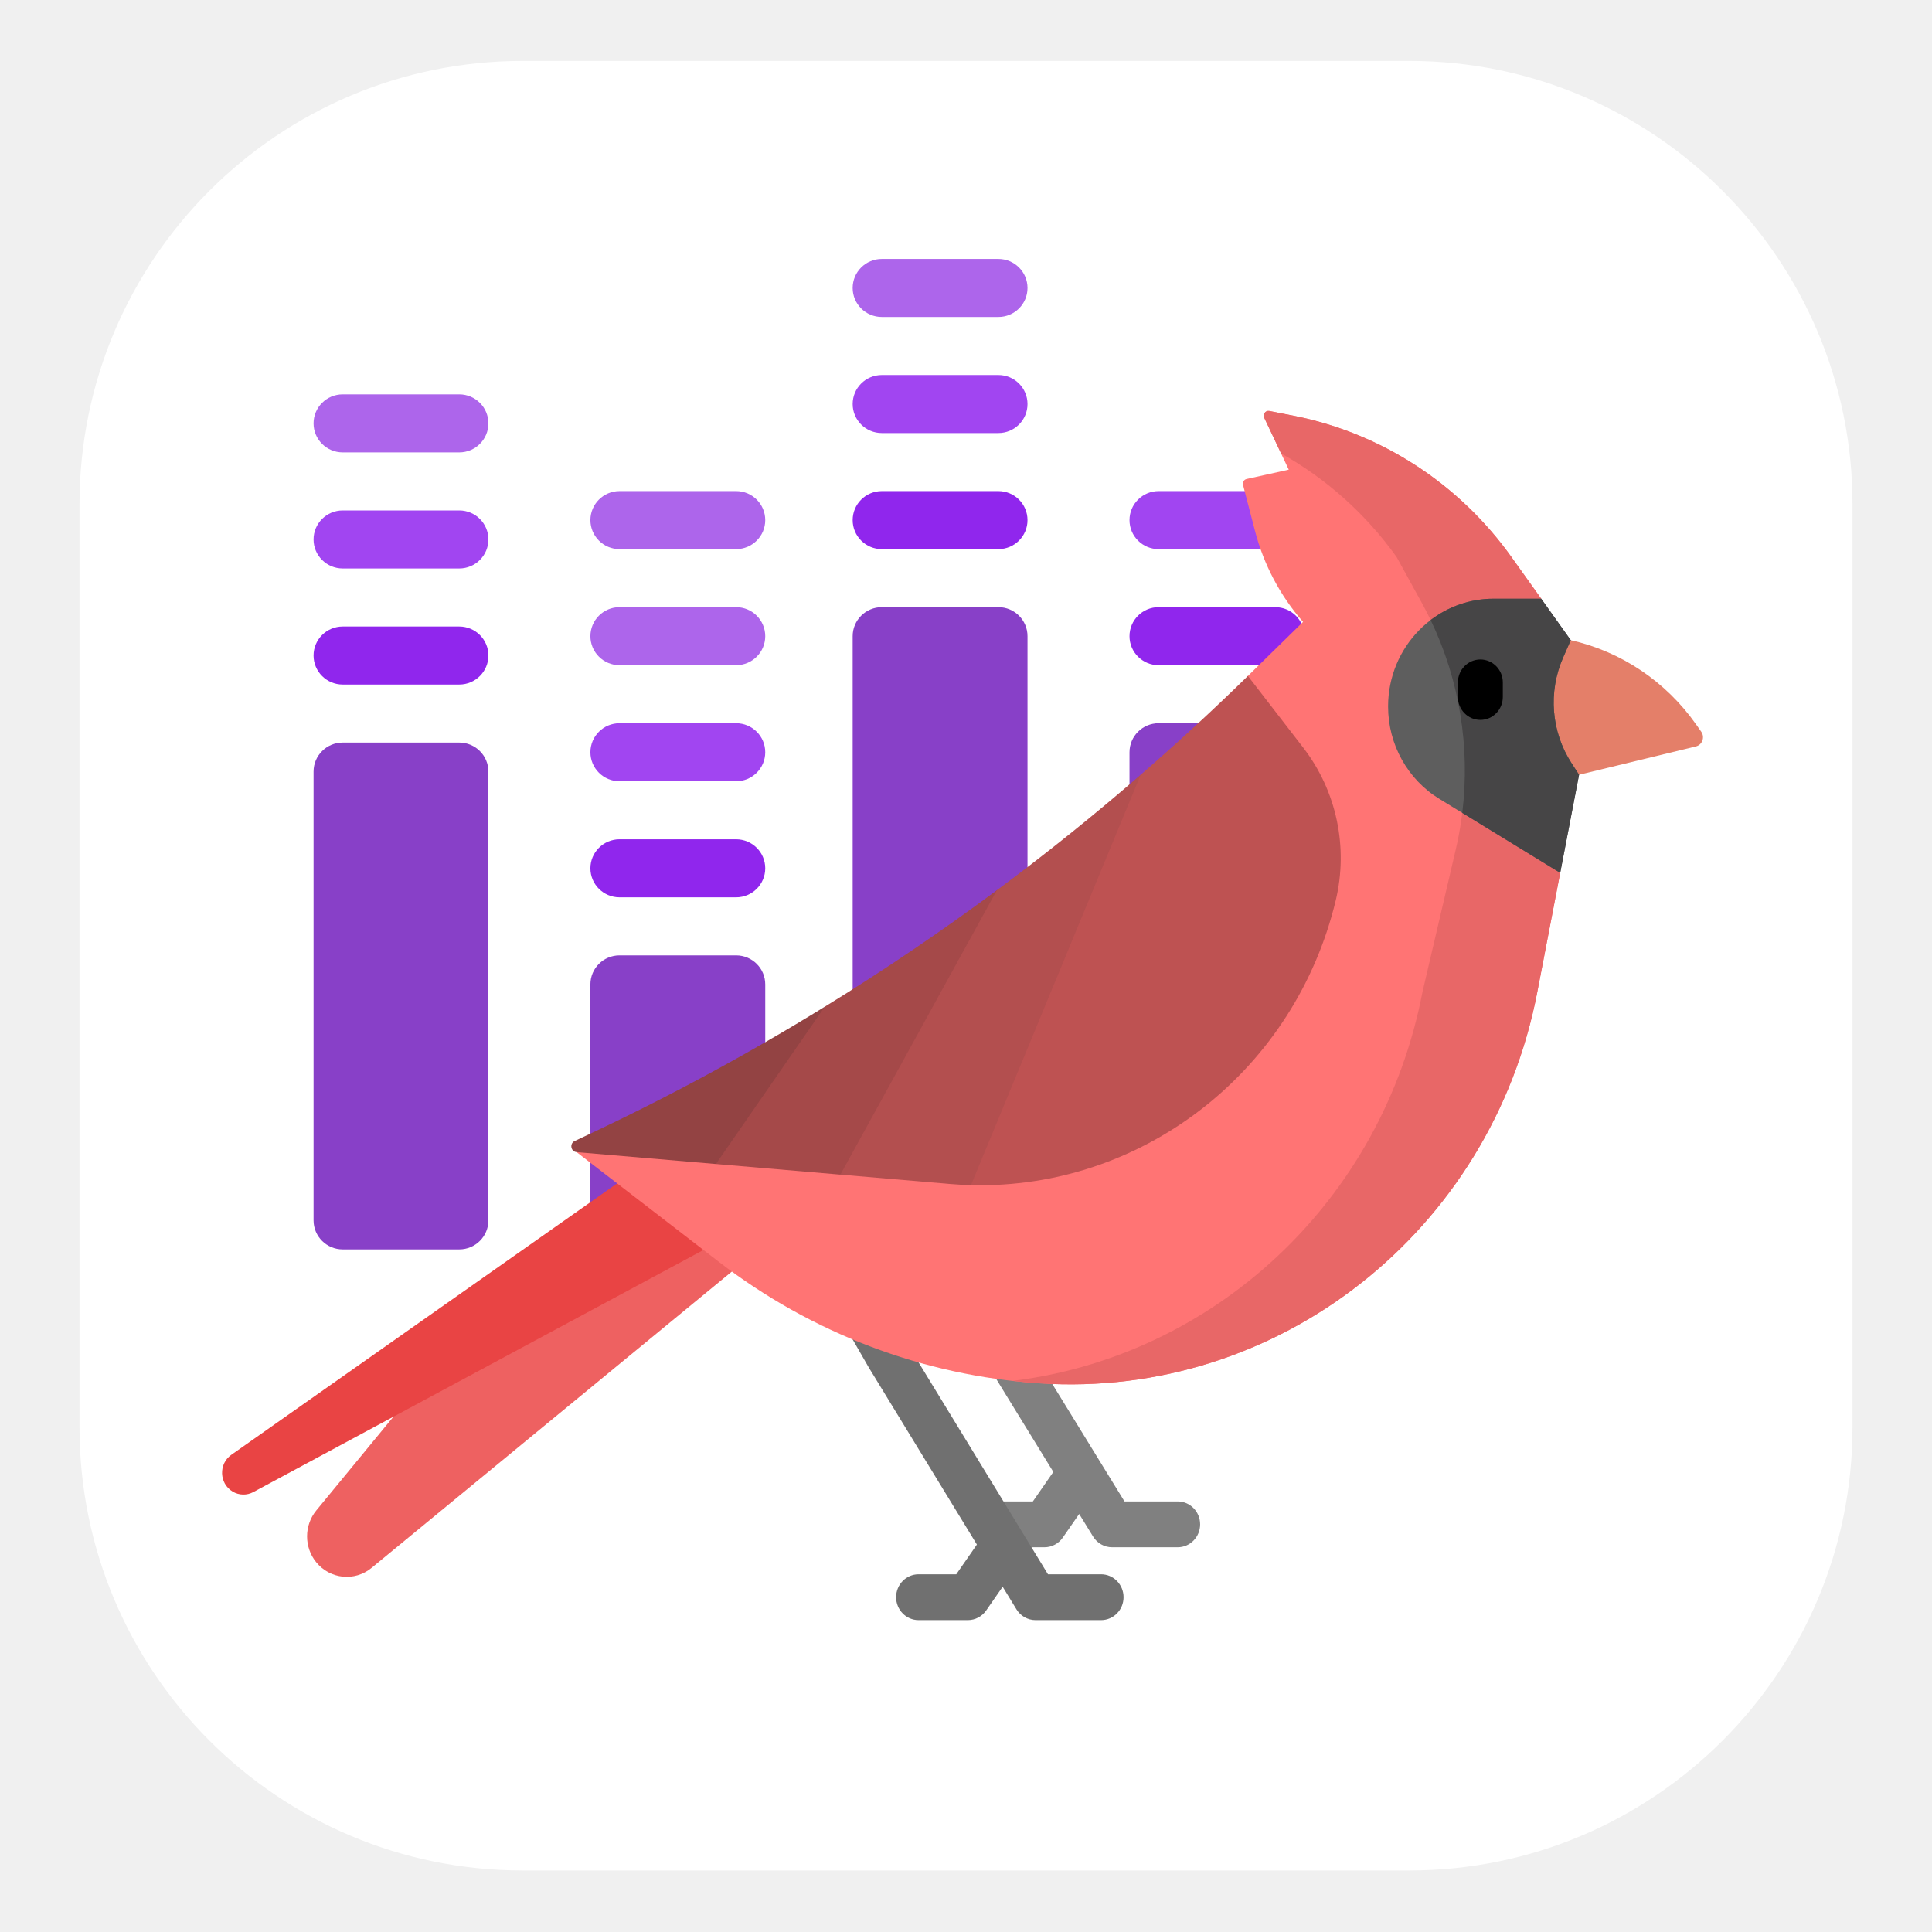
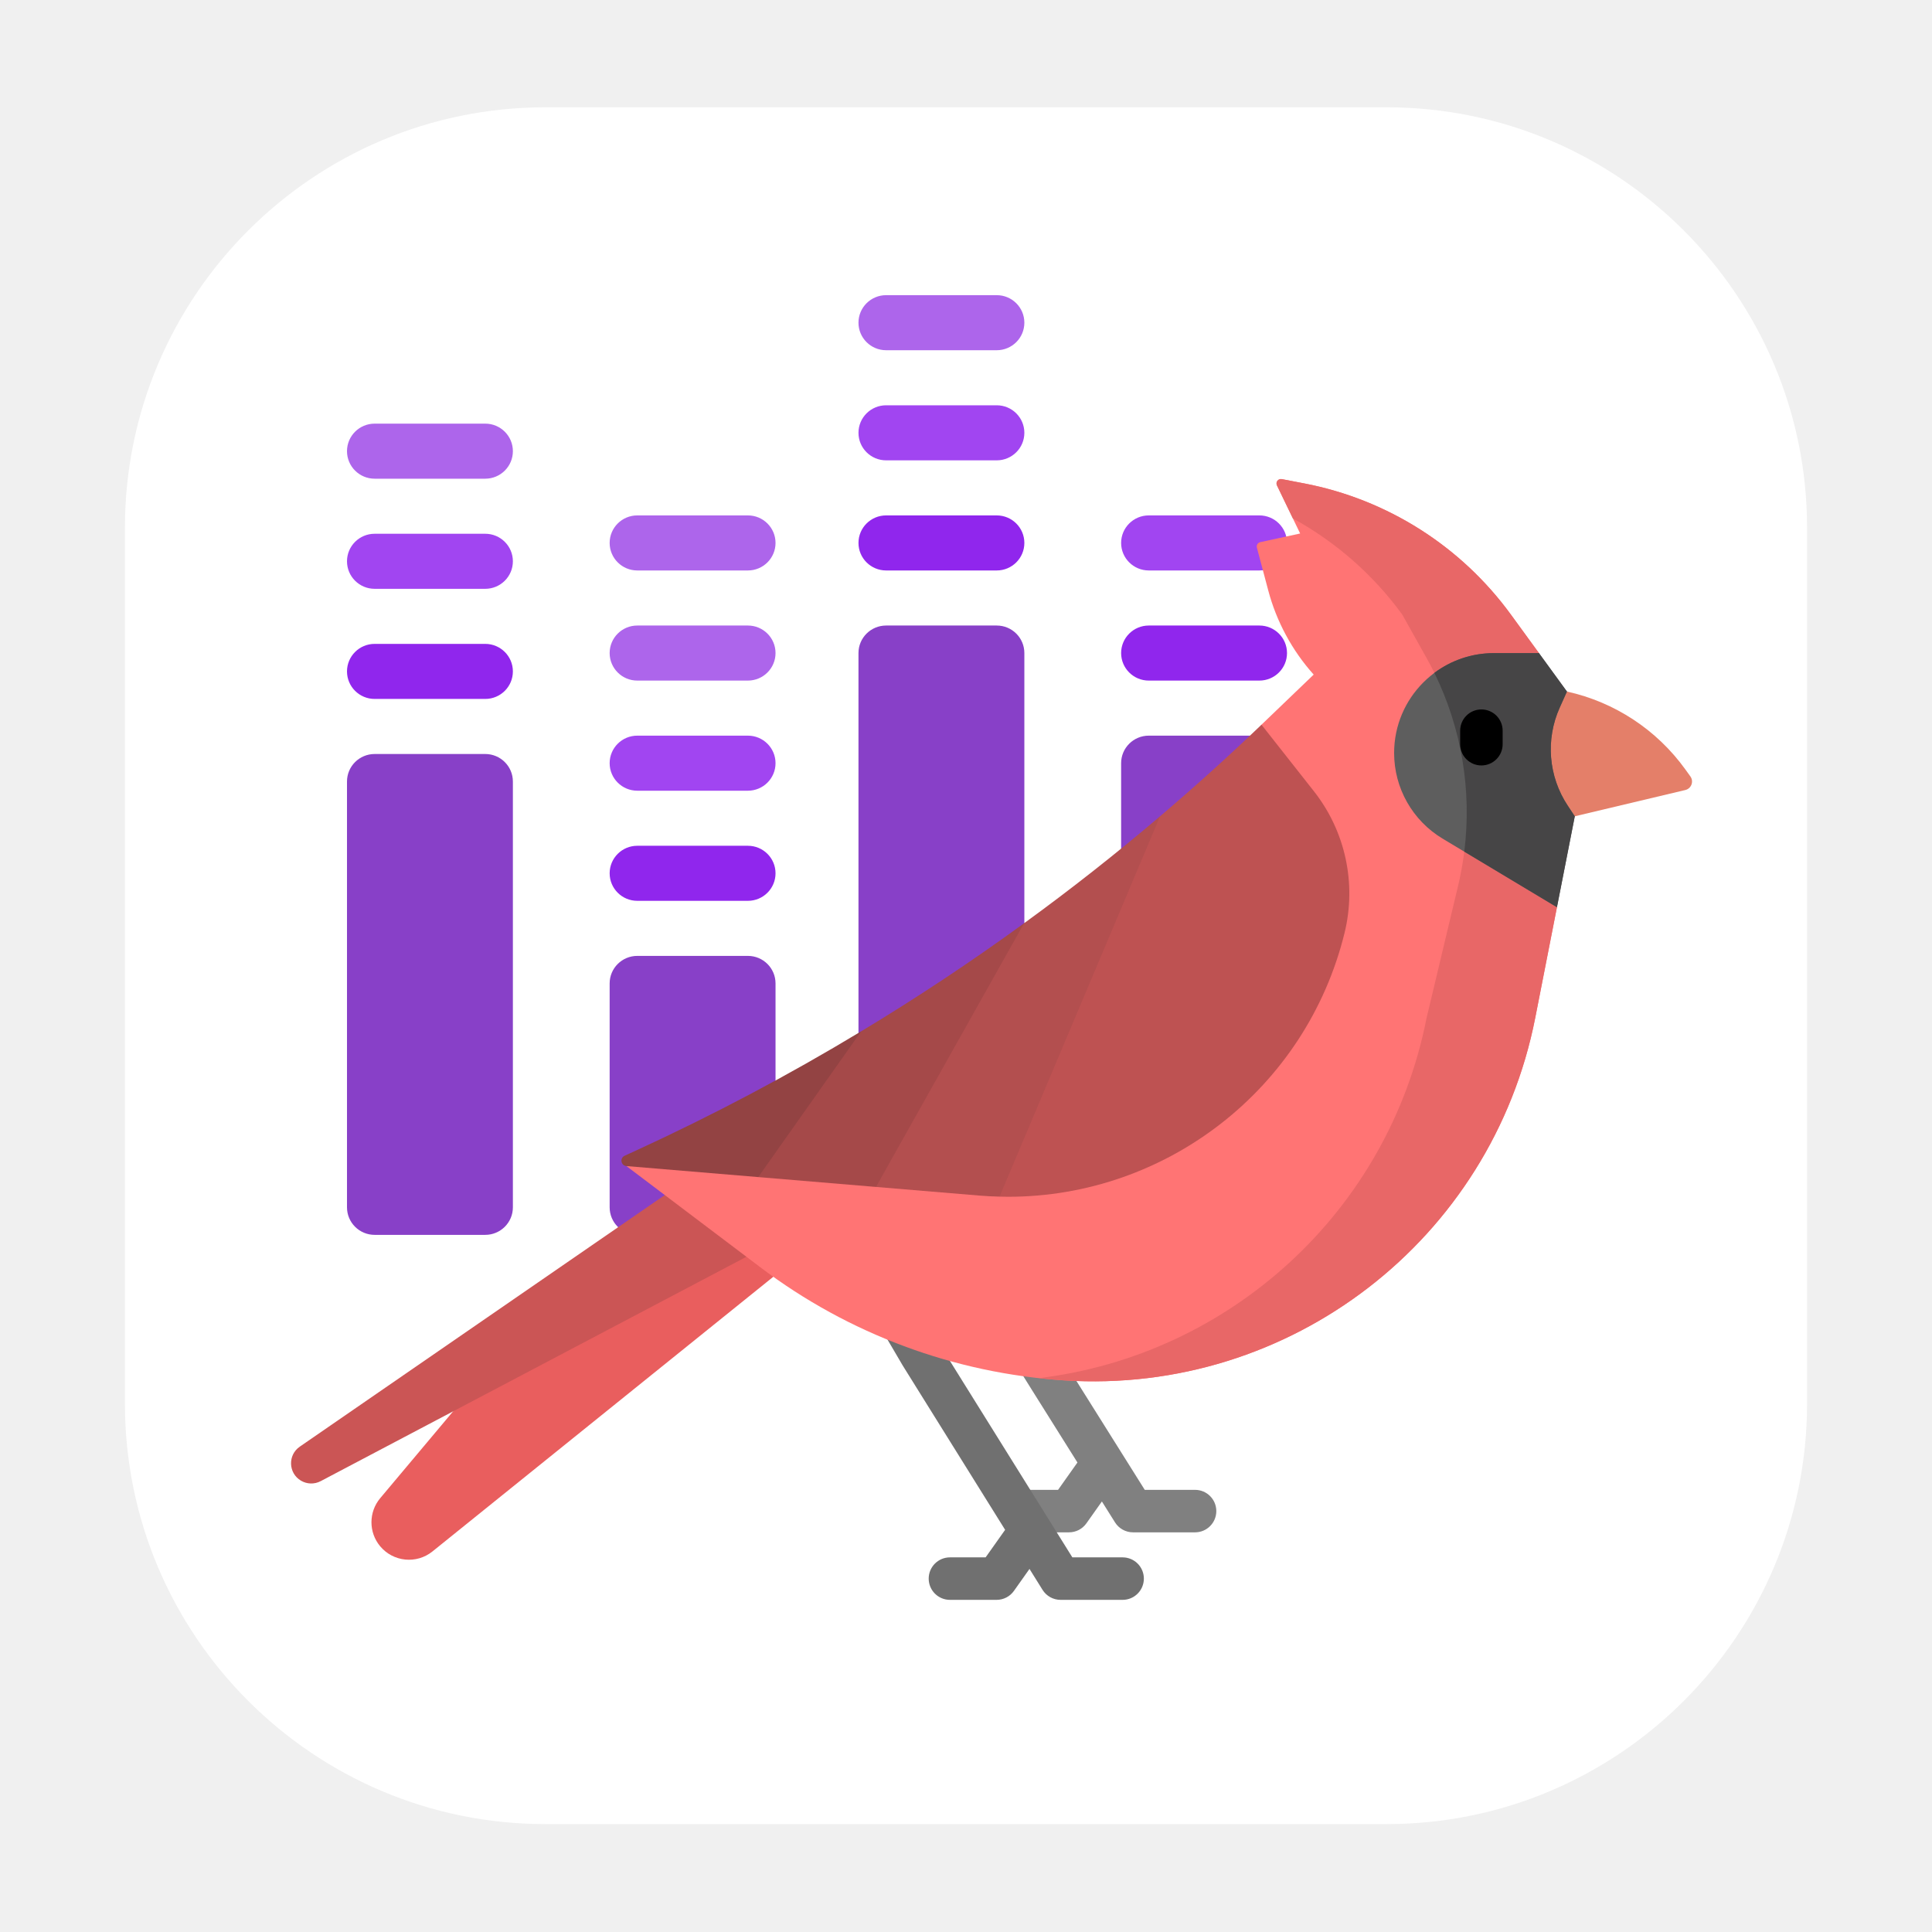
<svg xmlns="http://www.w3.org/2000/svg" width="100%" height="100%" viewBox="0 0 512 512" version="1.1" xml:space="preserve" style="fill-rule:evenodd;clip-rule:evenodd;stroke-linejoin:round;stroke-miterlimit:2;">
-   <g transform="matrix(0.966352,0,0,0.986268,8.96356,-2.71354)">
+   <g transform="matrix(0.916834,0,0,0.93573,21.6222,10.5394)">
    <g id="bg">
      <path d="M498.749,138.225C498.749,72.492 444.282,19.125 377.193,19.125L134.083,19.125C66.995,19.125 12.528,72.492 12.528,138.225L12.528,386.245C12.528,451.978 66.995,505.345 134.083,505.345L377.193,505.345C444.282,505.345 498.749,451.978 498.749,386.245L498.749,138.225Z" style="fill:white;" />
    </g>
  </g>
  <g id="sound" transform="matrix(0.959712,0,0,0.955642,43.1375,-2.07299)">
-     <g transform="matrix(0.536451,0,0,0.536451,178.433,211.311)">
+     <g transform="matrix(0.508962,0,0,0.508962,180.655,214.316)">
      <g id="sound1">
        <g transform="matrix(1,0,0,1,-256,-256)">
          <g>
            <g transform="matrix(1,0,0,1,0,-60)">
              <path d="M218.5,572L158.5,572C150.216,572 143.5,565.284 143.5,557L143.5,435C143.5,426.716 150.216,420 158.5,420L218.5,420C226.784,420 233.5,426.716 233.5,435L233.5,557C233.5,565.284 226.784,572 218.5,572Z" style="fill:rgb(136,64,200);fill-rule:nonzero;" />
            </g>
            <path d="M353.5,512L293.5,512C285.216,512 278.5,505.284 278.5,497L278.5,195C278.5,186.716 285.216,180 293.5,180L353.5,180C361.784,180 368.5,186.716 368.5,195L368.5,497C368.5,505.284 361.784,512 353.5,512Z" style="fill:rgb(136,64,200);fill-rule:nonzero;" />
            <path d="M353.5,90L293.5,90C285.216,90 278.5,83.284 278.5,75C278.5,66.716 285.216,60 293.5,60L353.5,60C361.784,60 368.5,66.716 368.5,75C368.5,83.284 361.784,90 353.5,90Z" style="fill:rgb(161,69,241);fill-rule:nonzero;" />
            <path d="M353.5,30L293.5,30C285.216,30 278.5,23.284 278.5,15C278.5,6.716 285.216,0 293.5,0L353.5,0C361.784,0 368.5,6.716 368.5,15C368.5,23.284 361.784,30 353.5,30Z" style="fill:rgb(173,101,235);fill-rule:nonzero;" />
            <g transform="matrix(1,0,0,1,0,-60)">
              <path d="M218.5,330L158.5,330C150.216,330 143.5,323.284 143.5,315C143.5,306.716 150.216,300 158.5,300L218.5,300C226.784,300 233.5,306.716 233.5,315C233.5,323.284 226.784,330 218.5,330Z" style="fill:rgb(161,69,241);fill-rule:nonzero;" />
            </g>
            <g transform="matrix(1,0,0,1,0,-50)">
              <path d="M76,270L16,270C7.716,270 1,263.284 1,255C1,246.716 7.716,240 16,240L76,240C84.284,240 91,246.716 91,255C91,263.284 84.284,270 76,270Z" style="fill:rgb(144,38,237);fill-rule:nonzero;" />
            </g>
            <g transform="matrix(1,0,0,1,0,-60)">
              <path d="M218.5,390L158.5,390C150.216,390 143.5,383.284 143.5,375C143.5,366.716 150.216,360 158.5,360L218.5,360C226.784,360 233.5,366.716 233.5,375C233.5,383.284 226.784,390 218.5,390Z" style="fill:rgb(144,38,237);fill-rule:nonzero;" />
            </g>
            <g transform="matrix(1,0,0,1,0,-60)">
              <path d="M218.5,270L158.5,270C150.216,270 143.5,263.284 143.5,255C143.5,246.716 150.216,240 158.5,240L218.5,240C226.784,240 233.5,246.716 233.5,255C233.5,263.284 226.784,270 218.5,270Z" style="fill:rgb(173,101,235);fill-rule:nonzero;" />
            </g>
            <g transform="matrix(1,0,0,1,0,-60)">
              <path d="M218.5,210L158.5,210C150.216,210 143.5,203.284 143.5,195C143.5,186.716 150.216,180 158.5,180L218.5,180C226.784,180 233.5,186.716 233.5,195C233.5,203.284 226.784,210 218.5,210Z" style="fill:rgb(173,101,235);fill-rule:nonzero;" />
            </g>
            <g transform="matrix(1,0,0,1,0,-50)">
              <path d="M76,210L16,210C7.716,210 1,203.284 1,195C1,186.716 7.716,180 16,180L76,180C84.284,180 91,186.716 91,195C91,203.284 84.284,210 76,210Z" style="fill:rgb(161,69,241);fill-rule:nonzero;" />
            </g>
            <g transform="matrix(1,0,0,1,0,-50)">
              <path d="M76,150L16,150C7.716,150 1,143.284 1,135C1,126.716 7.716,120 16,120L76,120C84.284,120 91,126.716 91,135C91,143.284 84.284,150 76,150Z" style="fill:rgb(173,101,235);fill-rule:nonzero;" />
            </g>
            <path d="M496,210L436,210C427.716,210 421,203.284 421,195C421,186.716 427.716,180 436,180L496,180C504.284,180 511,186.716 511,195C511,203.284 504.284,210 496,210Z" style="fill:rgb(144,38,237);fill-rule:nonzero;" />
            <path d="M496,150L436,150C427.716,150 421,143.284 421,135C421,126.716 427.716,120 436,120L496,120C504.284,120 511,126.716 511,135C511,143.284 504.284,150 496,150Z" style="fill:rgb(161,69,241);fill-rule:nonzero;" />
            <path d="M353.5,150L293.5,150C285.216,150 278.5,143.284 278.5,135C278.5,126.716 285.216,120 293.5,120L353.5,120C361.784,120 368.5,126.716 368.5,135C368.5,143.284 361.784,150 353.5,150Z" style="fill:rgb(144,38,237);fill-rule:nonzero;" />
            <g transform="matrix(1,0,0,1,0,-50)">
              <path d="M76,562L16,562C7.716,562 1,555.284 1,547L1,315C1,306.716 7.716,300 16,300L76,300C84.284,300 91,306.716 91,315L91,547C91,555.284 84.284,562 76,562Z" style="fill:rgb(136,64,200);fill-rule:nonzero;" />
            </g>
            <path d="M496,512L436,512C427.716,512 421,505.284 421,497L421,255C421,246.716 427.716,240 436,240L496,240C504.284,240 511,246.716 511,255L511,497C511,505.284 504.284,512 496,512Z" style="fill:rgb(136,64,200);fill-rule:nonzero;" />
          </g>
        </g>
      </g>
    </g>
  </g>
-   <g id="bird" transform="matrix(-0.884615,0,0,0.902847,466.216,71.5245)">
-     <g transform="matrix(-0.866505,0,0,0.866505,238.673,218.856)">
-       <g id="bird1">
-         <g transform="matrix(1,0,0,1,-256,-256)">
-           <clipPath id="_clip1">
-             <rect x="0" y="0" width="512" height="512" />
-           </clipPath>
-           <g clip-path="url(#_clip1)">
-             <g transform="matrix(-1,0,0,1,512,0)">
-               <path d="M269.7,338.53C271.971,334.892 270.865,330.104 267.227,327.833C263.589,325.56 258.801,326.67 256.531,330.306L227.944,376.085L208.705,406.743C208.69,406.767 208.675,406.791 208.66,406.815L200.005,420.607L181.618,420.607C177.331,420.607 173.855,424.083 173.855,428.37C173.855,432.657 177.331,436.133 181.618,436.133L204.299,436.133C206.97,436.133 209.454,434.759 210.874,432.496L215.67,424.853L221.339,432.857C222.794,434.912 225.156,436.133 227.673,436.133L244.727,436.133C249.014,436.133 252.49,432.657 252.49,428.37C252.49,424.083 249.014,420.607 244.727,420.607L231.688,420.607L224.608,410.611L241.104,384.323L269.7,338.53Z" style="fill:rgb(128,128,128);fill-rule:nonzero;" />
-               <path d="M316.937,311.276C313.241,309.108 308.484,310.348 306.313,314.045L275.165,367.149L226.464,445.283L208.093,445.283C203.806,445.283 200.33,448.759 200.33,453.046C200.33,457.333 203.806,460.809 208.093,460.809L230.773,460.809C233.453,460.809 235.944,459.427 237.362,457.152L242.128,449.505L247.815,457.533C249.27,459.588 251.632,460.809 254.149,460.809L271.203,460.809C275.49,460.809 278.966,457.333 278.966,453.046C278.966,448.759 275.49,445.283 271.203,445.283L258.164,445.283L251.035,435.217L288.396,375.273C288.434,375.214 288.469,375.154 288.504,375.094L319.706,321.899C321.874,318.202 320.636,313.445 316.937,311.276Z" style="fill:rgb(112,112,112);fill-rule:nonzero;" />
-               <path d="M335.754,342.739L460.316,443.116C466.139,447.809 474.65,446.964 479.438,441.218C483.685,436.123 483.67,428.717 479.405,423.638L452.772,391.92L318.679,264.934L284.149,288.076L335.754,342.739Z" style="fill:rgb(238,97,97);fill-rule:nonzero;" />
-               <path d="M345.571,335.426L501.176,417.429C503.443,418.624 506.167,418.558 508.373,417.254C513.014,414.512 513.246,407.881 508.808,404.821L375.419,312.869L314.143,275.148L286.427,303.181L345.571,335.426Z" style="fill:rgb(233,68,68);fill-rule:nonzero;" />
-               <path d="M42.847,174.448L2.462,164.852C0.245,164.326 -0.726,161.716 0.606,159.868L2.443,157.317C12.878,142.832 28.284,132.7 45.719,128.857L95.147,119.093L99.761,184.005L42.847,174.448Z" style="fill:rgb(228,127,105);fill-rule:nonzero;" />
+   <g transform="matrix(0.725146,0,0,0.725146,263.13,275.601)">
+     <g transform="matrix(1,0,0,1,-256.5,-205)">
+       <clipPath id="_clip1">
+         <rect x="0" y="0" width="513" height="410" />
+       </clipPath>
+       <g clip-path="url(#_clip1)">
+         <g transform="matrix(-1,0,0,1,512,-51.1921)">
+           <g>
+             <path d="M269.7,338.53C271.971,334.892 270.865,330.104 267.227,327.833C263.589,325.56 258.801,326.67 256.531,330.306L227.944,376.085L208.705,406.743C208.69,406.767 208.675,406.791 208.66,406.815L200.005,420.607L181.618,420.607C177.331,420.607 173.855,424.083 173.855,428.37C173.855,432.657 177.331,436.133 181.618,436.133L204.299,436.133C206.97,436.133 209.454,434.759 210.874,432.496L215.67,424.853L221.339,432.857C222.794,434.912 225.156,436.133 227.673,436.133L244.727,436.133C249.014,436.133 252.49,432.657 252.49,428.37C252.49,424.083 249.014,420.607 244.727,420.607L231.688,420.607L224.608,410.611L241.104,384.323L269.7,338.53Z" style="fill:rgb(128,128,128);fill-rule:nonzero;" />
+             <path d="M316.937,311.276C313.241,309.108 308.484,310.348 306.313,314.045L275.165,367.149L226.464,445.283L208.093,445.283C203.806,445.283 200.33,448.759 200.33,453.046C200.33,457.333 203.806,460.809 208.093,460.809L230.773,460.809C233.453,460.809 235.944,459.427 237.362,457.152L242.128,449.505L247.815,457.533C249.27,459.588 251.632,460.809 254.149,460.809L271.203,460.809C275.49,460.809 278.966,457.333 278.966,453.046C278.966,448.759 275.49,445.283 271.203,445.283L258.164,445.283L251.035,435.217L288.396,375.273C288.434,375.214 288.469,375.154 288.504,375.094L319.706,321.899C321.874,318.202 320.636,313.445 316.937,311.276Z" style="fill:rgb(112,112,112);fill-rule:nonzero;" />
+             <path d="M335.754,342.739L460.316,443.116C466.139,447.809 474.65,446.964 479.438,441.218C483.685,436.123 483.67,428.717 479.405,423.638L452.772,391.92L318.679,264.934L284.149,288.076L335.754,342.739Z" style="fill:rgb(233,94,94);fill-rule:nonzero;" />
+             <path d="M345.571,335.426L501.176,417.429C503.443,418.624 506.167,418.558 508.373,417.254C513.014,414.512 513.246,407.881 508.808,404.821L375.419,312.869L314.143,275.148L286.427,303.181L345.571,335.426Z" style="fill:rgb(203,85,85);fill-rule:nonzero;" />
+             <path d="M42.847,174.448L2.462,164.852C0.245,164.326 -0.726,161.716 0.606,159.868L2.443,157.317C12.878,142.832 28.284,132.7 45.719,128.857L95.147,119.093L99.761,184.005L42.847,174.448Z" style="fill:rgb(228,127,105);fill-rule:nonzero;" />
+             <g>
+               <path d="M228.334,254.832L157.346,140.976L138.27,122.665C142.224,118.256 145.619,113.412 148.403,108.237C151.198,103.061 153.382,97.565 154.893,91.841L159.023,76.274C159.261,75.373 158.702,74.462 157.802,74.266L143.217,71.098L151.695,53.523C152.274,52.322 151.239,50.966 149.925,51.225L141.613,52.819C111.317,58.667 84.364,75.787 66.198,100.732L55.946,114.808L55.951,114.809L69.211,178.879L49.368,207.675L49.366,207.675L57.297,248.094C73.227,329.243 146.913,385.965 229.428,380.603C249.539,379.299 269.236,375.065 287.919,368.11C306.612,361.164 324.291,351.507 340.366,339.356L389.428,302.28L228.334,254.832Z" style="fill:rgb(255,116,116);fill-rule:nonzero;" />
+               <path d="M96.999,248.093L85.491,199.837C78.749,171.565 82.894,141.79 97.101,116.434L105.9,100.731C116.563,86.09 130.254,74.149 145.87,65.596L151.695,53.522C152.274,52.321 151.239,50.965 149.925,51.224L141.613,52.818C111.317,58.666 84.364,75.786 66.198,100.731L55.938,114.812L72.163,155.868L49.368,207.674L49.366,207.675L57.297,248.093C73.227,329.242 146.913,385.964 229.428,380.602C232.538,380.4 235.654,380.127 238.741,379.785C169.128,371.422 110.939,319.108 96.999,248.093Z" style="fill:rgb(232,103,103);fill-rule:nonzero;" />
              <g>
-                 <path d="M228.334,254.832L157.346,140.976L138.27,122.665C142.224,118.256 145.619,113.412 148.403,108.237C151.198,103.061 153.382,97.565 154.893,91.841L159.023,76.274C159.261,75.373 158.702,74.462 157.802,74.266L143.217,71.098L151.695,53.523C152.274,52.322 151.239,50.966 149.925,51.225L141.613,52.819C111.317,58.667 84.364,75.787 66.198,100.732L55.946,114.808L55.951,114.809L69.211,178.879L49.368,207.675L49.366,207.675L57.297,248.094C73.227,329.243 146.913,385.965 229.428,380.603C249.539,379.299 269.236,375.065 287.919,368.11C306.612,361.164 324.291,351.507 340.366,339.356L389.428,302.28L228.334,254.832Z" style="fill:rgb(255,116,116);fill-rule:nonzero;" />
-                 <path d="M96.999,248.093L85.491,199.837C78.749,171.565 82.894,141.79 97.101,116.434L105.9,100.731C116.563,86.09 130.254,74.149 145.87,65.596L151.695,53.522C152.274,52.321 151.239,50.965 149.925,51.224L141.613,52.818C111.317,58.666 84.364,75.786 66.198,100.731L55.938,114.812L72.163,155.868L49.368,207.674L49.366,207.675L57.297,248.093C73.227,329.242 146.913,385.964 229.428,380.602C232.538,380.4 235.654,380.127 238.741,379.785C169.128,371.422 110.939,319.108 96.999,248.093Z" style="fill:rgb(232,103,103);fill-rule:nonzero;" />
+                 <path d="M108.873,151.32C108.873,157.737 107.196,163.906 104.132,169.309C101.079,174.702 96.639,179.329 91.142,182.62L49.367,207.689L42.847,174.448L45.434,170.551C52.483,159.911 53.58,146.403 48.363,134.769L45.714,128.869L55.94,114.824L72.366,114.824C92.529,114.824 108.873,131.167 108.873,151.32Z" style="fill:rgb(94,94,94);fill-rule:nonzero;" />
+               </g>
+               <path d="M94.161,122.025C88.077,117.488 80.541,114.808 72.367,114.808L55.941,114.808L45.715,128.854L48.364,134.754C53.581,146.388 52.484,159.895 45.435,170.536L42.847,174.448L49.368,207.674L83.227,187.356C80.436,165.029 84.21,142.306 94.161,122.025Z" style="fill:rgb(70,69,70);fill-rule:nonzero;" />
+               <g>
+                 <path d="M76.973,155.868C72.686,155.868 69.211,152.392 69.211,148.105L69.211,143.164C69.211,138.876 72.686,135.401 76.973,135.401C81.261,135.401 84.736,138.876 84.736,143.164L84.736,148.105C84.736,152.392 81.261,155.868 76.973,155.868Z" style="fill-rule:nonzero;" />
+               </g>
+               <g id="XMLID_438_">
                <g>
-                   <path d="M108.873,151.32C108.873,157.737 107.196,163.906 104.132,169.309C101.079,174.702 96.639,179.329 91.142,182.62L49.367,207.689L42.847,174.448L45.434,170.551C52.483,159.911 53.58,146.403 48.363,134.769L45.714,128.869L55.94,114.824L72.366,114.824C92.529,114.824 108.873,131.167 108.873,151.32Z" style="fill:rgb(94,94,94);fill-rule:nonzero;" />
-                 </g>
-                 <path d="M94.161,122.025C88.077,117.488 80.541,114.808 72.367,114.808L55.941,114.808L45.715,128.854L48.364,134.754C53.581,146.388 52.484,159.895 45.435,170.536L42.847,174.448L49.368,207.674L83.227,187.356C80.436,165.029 84.21,142.306 94.161,122.025Z" style="fill:rgb(70,69,70);fill-rule:nonzero;" />
-                 <g>
-                   <path d="M76.973,155.868C72.686,155.868 69.211,152.392 69.211,148.105L69.211,143.164C69.211,138.876 72.686,135.401 76.973,135.401C81.261,135.401 84.736,138.876 84.736,143.164L84.736,148.105C84.736,152.392 81.261,155.868 76.973,155.868Z" style="fill-rule:nonzero;" />
-                 </g>
-                 <g id="XMLID_438_">
-                   <g>
-                     <g id="XMLID_440_">
-                       <g>
-                         <path d="M210.887,194.307L194.412,174.448C181.743,163.673 169.374,152.515 157.346,140.975L138.187,165.298C126.677,179.914 122.547,199.01 126.988,217.072C141.002,274.073 192.124,313.499 249.912,313.499C250.968,313.499 252.013,313.488 253.069,313.447L263.115,277.642L210.887,194.307Z" style="fill:rgb(190,82,82);fill-rule:nonzero;" />
-                         <path d="M323.303,268.589L303.663,253.061L303.673,253.051C283.261,240.755 263.399,227.578 244.136,213.563L232.194,209.051L268.643,293.043L298.228,309.907L341.266,306.305L344.847,295.969L323.303,268.589Z" style="fill:rgb(165,73,73);fill-rule:nonzero;" />
-                         <path d="M244.136,213.574L298.228,309.907L260.552,313.054C258.047,313.261 255.553,313.395 253.069,313.447L194.412,174.448C210.497,188.122 227.078,201.174 244.136,213.563L244.136,213.574Z" style="fill:rgb(179,79,79);fill-rule:nonzero;" />
-                       </g>
+                   <g id="XMLID_440_">
+                     <g>
+                       <path d="M210.887,194.307L194.412,174.448C181.743,163.673 169.374,152.515 157.346,140.975L138.187,165.298C126.677,179.914 122.547,199.01 126.988,217.072C141.002,274.073 192.124,313.499 249.912,313.499C250.968,313.499 252.013,313.488 253.069,313.447L263.115,277.642L210.887,194.307Z" style="fill:rgb(190,82,82);fill-rule:nonzero;" />
+                       <path d="M323.303,268.589L303.663,253.061L303.673,253.051C283.261,240.755 263.399,227.578 244.136,213.563L232.194,209.051L268.643,293.043L298.228,309.907L341.266,306.305L344.847,295.969L323.303,268.589Z" style="fill:rgb(165,73,73);fill-rule:nonzero;" />
+                       <path d="M244.136,213.574L298.228,309.907L260.552,313.054C258.047,313.261 255.553,313.395 253.069,313.447L194.412,174.448C210.497,188.122 227.078,201.174 244.136,213.563L244.136,213.574Z" style="fill:rgb(179,79,79);fill-rule:nonzero;" />
                    </g>
                  </g>
                </g>
              </g>
-               <path d="M390.09,298.511C391.943,299.36 391.457,302.113 389.428,302.279L341.266,306.305L303.663,253.061L303.673,253.051C330.295,269.126 357.838,283.699 386.167,296.71L390.09,298.511Z" style="fill:rgb(147,67,67);fill-rule:nonzero;" />
            </g>
+             <path d="M390.09,298.511C391.943,299.36 391.457,302.113 389.428,302.279L341.266,306.305L303.663,253.061L303.673,253.051C330.295,269.126 357.838,283.699 386.167,296.71L390.09,298.511Z" style="fill:rgb(147,67,67);fill-rule:nonzero;" />
          </g>
        </g>
      </g>
    </g>
  </g>
</svg>
